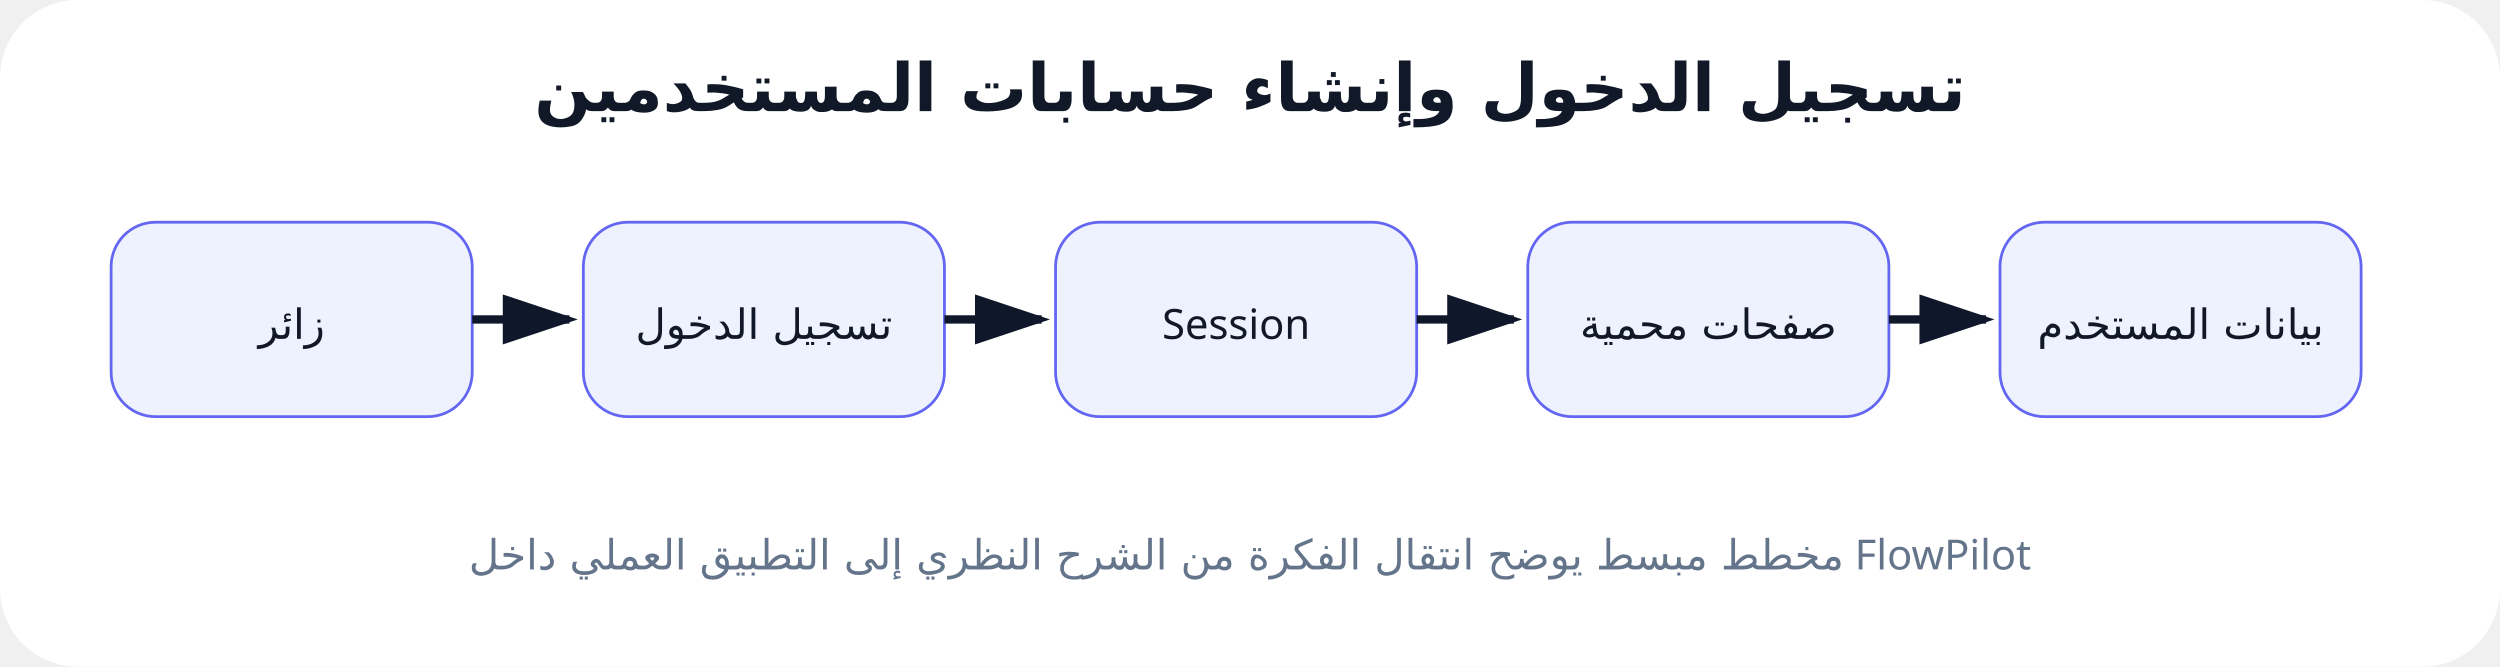
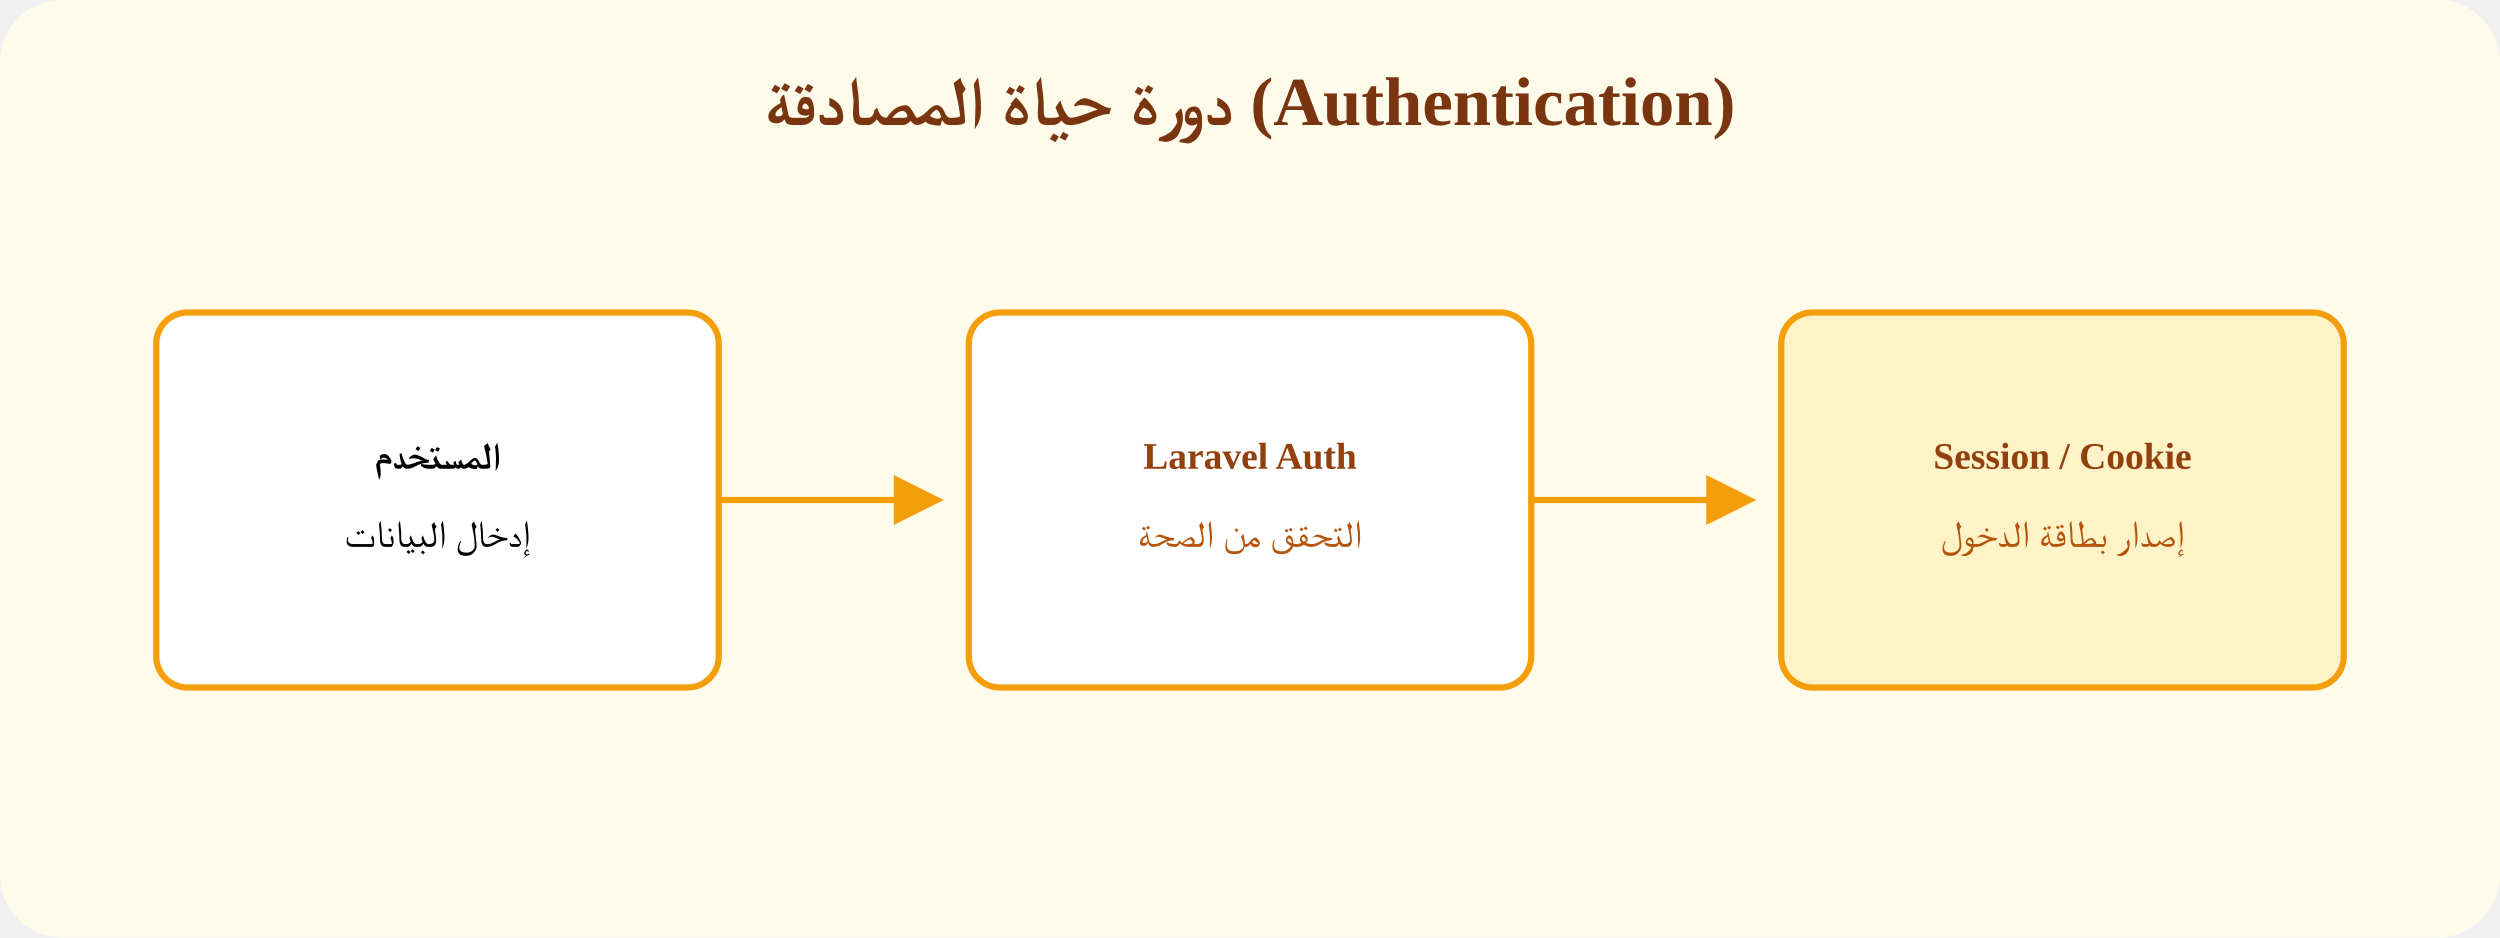
- <svg xmlns="http://www.w3.org/2000/svg" width="900" height="240" viewBox="0 0 900 240">
+ <svg xmlns="http://www.w3.org/2000/svg" viewBox="0 0 800 300">
+   <rect width="800" height="300" fill="#fffbeb" rx="20" />
+   <rect x="50" y="100" width="180" height="120" rx="10" fill="white" stroke="#f59e0b" stroke-width="2" />
+   <text x="140" y="150" text-anchor="middle" font-weight="bold">المستخدم</text>
+   <text x="140" y="175" text-anchor="middle" font-size="12">إدخال البيانات</text>
+   <rect x="310" y="100" width="180" height="120" rx="10" fill="white" stroke="#f59e0b" stroke-width="2" />
+   <text x="400" y="150" text-anchor="middle" font-weight="bold" fill="#92400e">Laravel Auth</text>
+   <text x="400" y="175" text-anchor="middle" font-size="12" fill="#b45309">التحقق من الصحة</text>
+   <rect x="570" y="100" width="180" height="120" rx="10" fill="#fef3c7" stroke="#f59e0b" stroke-width="2" />
+   <text x="660" y="150" text-anchor="middle" font-weight="bold" fill="#92400e">Session / Cookie</text>
+   <text x="660" y="175" text-anchor="middle" font-size="12" fill="#b45309">إصدار بطاقة الدخول</text>
+   <path d="M 230 160 L 300 160" stroke="#f59e0b" stroke-width="2" marker-end="url(#arr3)" />
+   <path d="M 490 160 L 560 160" stroke="#f59e0b" stroke-width="2" marker-end="url(#arr3)" />
  <defs>
-     <marker id="a" markerWidth="10" markerHeight="10" refX="8" refY="3" orient="auto">
-       <path d="M0,0 L0,6 L9,3 z" fill="#0f172a" />
+     <marker id="arr3" markerWidth="8" markerHeight="8" refX="7" refY="4" orient="auto">
+       <path d="M0,0 L8,4 L0,8 z" fill="#f59e0b" />
    </marker>
  </defs>
-   <rect width="900" height="240" rx="28" fill="#ffffff" />
-   <text x="450" y="40" text-anchor="middle" font-size="24" font-weight="700" font-family="Tahoma" fill="#111827">تسجيل الدخول وإنشاء حسابات المستخدمين</text>
-   <rect x="40" y="80" width="130" height="70" rx="16" fill="#eef2ff" stroke="#6366f1" />
-   <text x="105" y="122" text-anchor="middle" font-size="15" font-family="Tahoma" fill="#111827">زائر</text>
-   <rect x="210" y="80" width="130" height="70" rx="16" fill="#eef2ff" stroke="#6366f1" />
-   <text x="275" y="122" text-anchor="middle" font-size="15" font-family="Tahoma" fill="#111827">تسجيل الدخول</text>
-   <rect x="380" y="80" width="130" height="70" rx="16" fill="#eef2ff" stroke="#6366f1" />
-   <text x="445" y="122" text-anchor="middle" font-size="15" font-family="Tahoma" fill="#111827">Session</text>
-   <rect x="550" y="80" width="130" height="70" rx="16" fill="#eef2ff" stroke="#6366f1" />
-   <text x="615" y="122" text-anchor="middle" font-size="15" font-family="Tahoma" fill="#111827">صفحات محمية</text>
-   <rect x="720" y="80" width="130" height="70" rx="16" fill="#eef2ff" stroke="#6366f1" />
-   <text x="785" y="122" text-anchor="middle" font-size="15" font-family="Tahoma" fill="#111827">بيانات المستخدم</text>
-   <path d="M 170 115 L 205 115" stroke="#0f172a" stroke-width="3" marker-end="url(#a)" />
-   <path d="M 340 115 L 375 115" stroke="#0f172a" stroke-width="3" marker-end="url(#a)" />
-   <path d="M 510 115 L 545 115" stroke="#0f172a" stroke-width="3" marker-end="url(#a)" />
-   <path d="M 680 115 L 715 115" stroke="#0f172a" stroke-width="3" marker-end="url(#a)" />
-   <text x="450" y="205" text-anchor="middle" font-size="15" font-family="Tahoma" fill="#64748b">مخطط مبسط يوضح انتقال الفكرة من الشرح النظري إلى التطبيق العملي داخل FlowPilot</text>
+   <text x="400" y="40" text-anchor="middle" font-weight="bold" font-size="22" fill="#78350f">دورة حياة المصادقة (Authentication)</text>
</svg>
